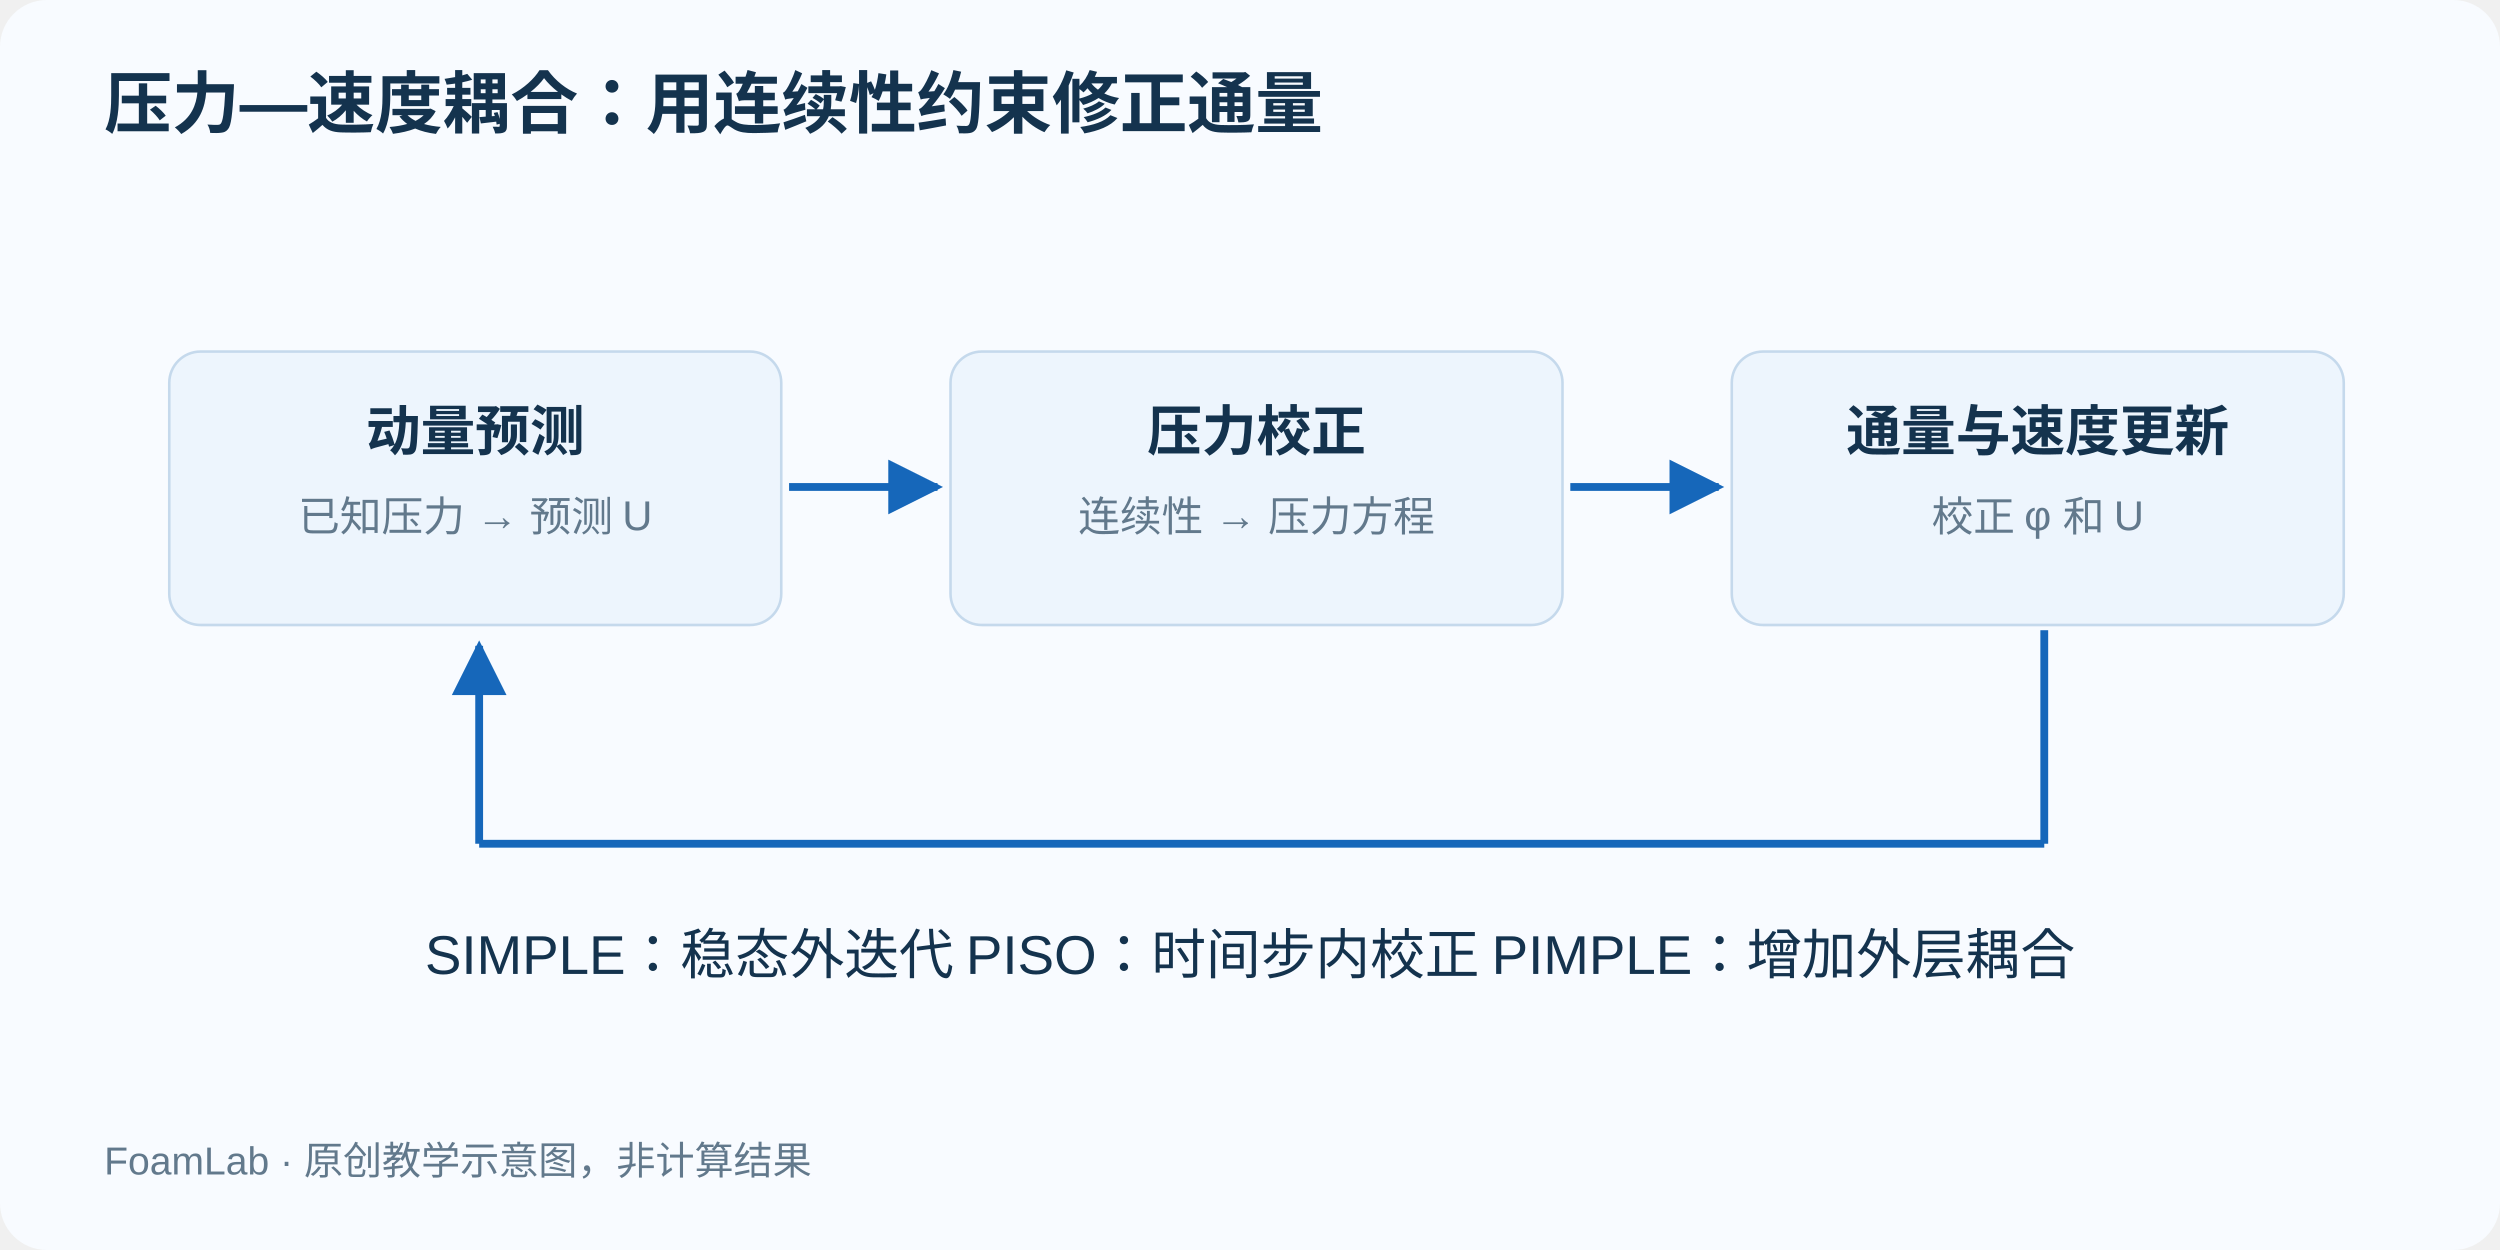
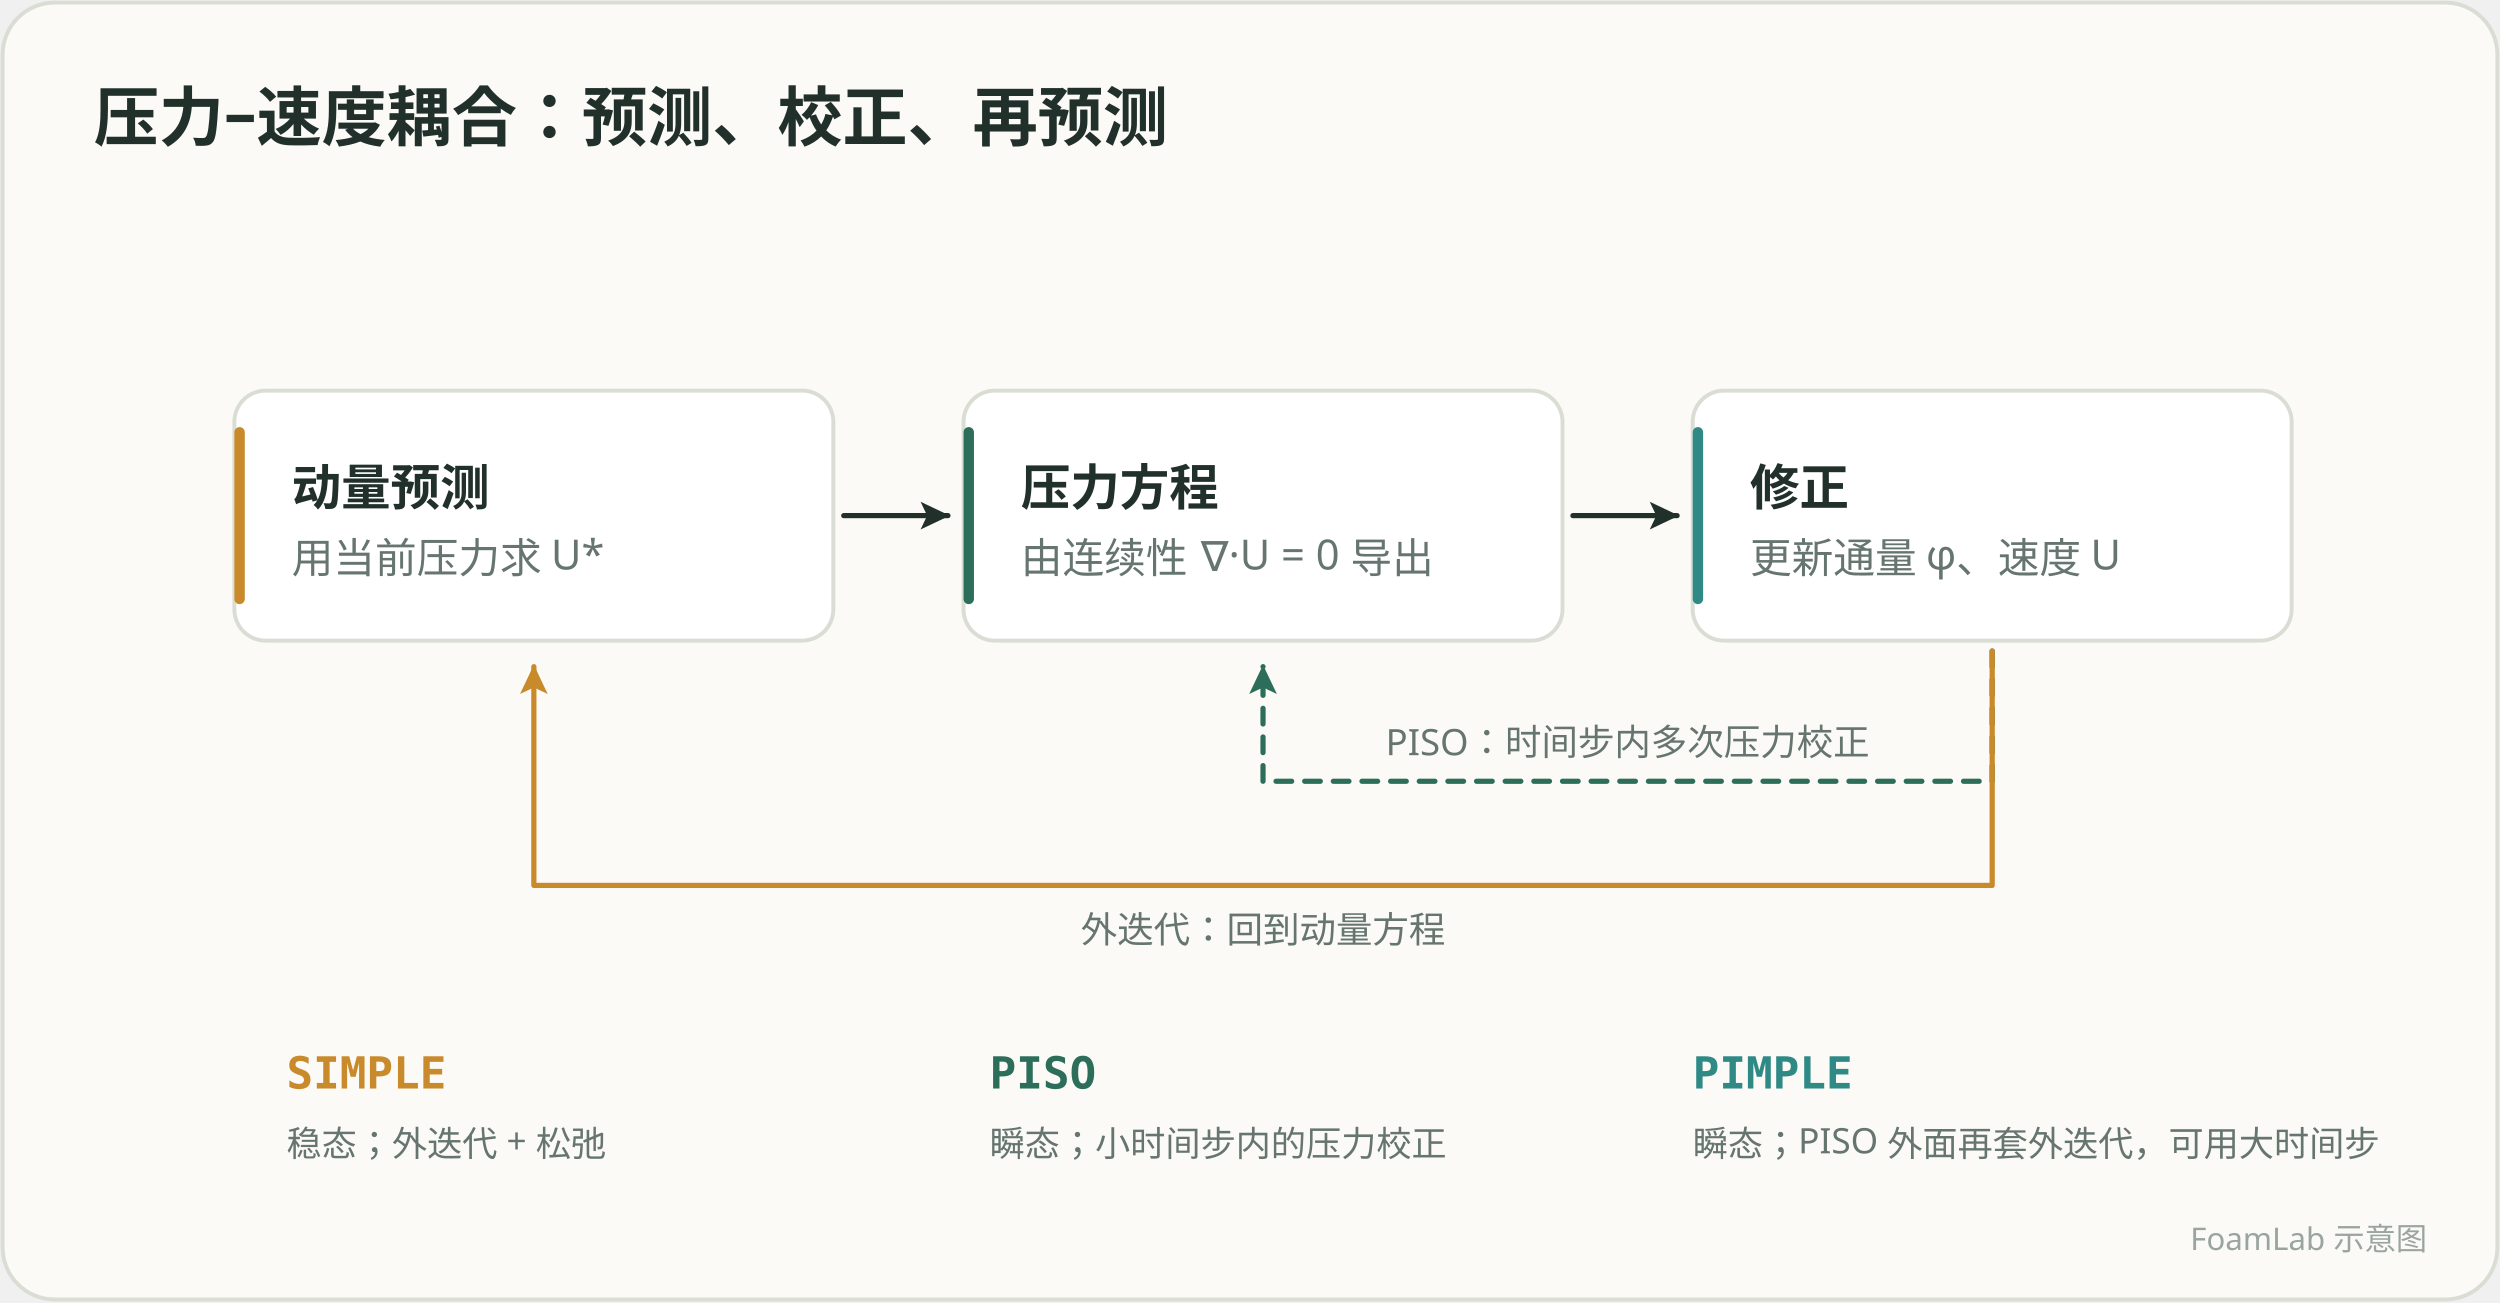
- <svg xmlns="http://www.w3.org/2000/svg" width="960" height="480" viewBox="0 0 960 480" role="img" aria-label="压力—速度耦合：用连续性约束修正通量">
+ <svg xmlns="http://www.w3.org/2000/svg" width="960" height="500" viewBox="0 0 960 500" role="img" aria-label="压力–速度耦合：预测、校正、再预测">
  <defs>
-     <marker id="arrow" viewBox="0 0 10 10" refX="9" refY="5" markerWidth="7" markerHeight="7" orient="auto-start-reverse">
-       <path d="M0 0 L10 5 L0 10 Z" fill="#1667ba" />
+     <marker id="a-ink" viewBox="0 0 10 10" refX="8.5" refY="5" markerWidth="7" markerHeight="7" orient="auto-start-reverse">
+       <path d="M1 1.2 9 5 1 8.8 2.8 5z" fill="#22302c" />
    </marker>
+     <marker id="a-green" viewBox="0 0 10 10" refX="8.5" refY="5" markerWidth="7" markerHeight="7" orient="auto-start-reverse">
+       <path d="M1 1.2 9 5 1 8.8 2.8 5z" fill="#2c6e5a" />
+     </marker>
+     <marker id="a-teal" viewBox="0 0 10 10" refX="8.5" refY="5" markerWidth="7" markerHeight="7" orient="auto-start-reverse">
+       <path d="M1 1.2 9 5 1 8.8 2.8 5z" fill="#2f8a86" />
+     </marker>
+     <marker id="a-muted" viewBox="0 0 10 10" refX="8.5" refY="5" markerWidth="7" markerHeight="7" orient="auto-start-reverse">
+       <path d="M1 1.2 9 5 1 8.8 2.8 5z" fill="#66756f" />
+     </marker>
+     <marker id="a-amber" viewBox="0 0 10 10" refX="8.5" refY="5" markerWidth="7" markerHeight="7" orient="auto-start-reverse">
+       <path d="M1 1.2 9 5 1 8.8 2.8 5z" fill="#c98a2b" />
+     </marker>
+     <marker id="a-red" viewBox="0 0 10 10" refX="8.5" refY="5" markerWidth="7" markerHeight="7" orient="auto-start-reverse">
+       <path d="M1 1.2 9 5 1 8.8 2.8 5z" fill="#c8553d" />
+     </marker>
+     <marker id="a-blue" viewBox="0 0 10 10" refX="8.5" refY="5" markerWidth="7" markerHeight="7" orient="auto-start-reverse">
+       <path d="M1 1.2 9 5 1 8.8 2.8 5z" fill="#3b78b5" />
+     </marker>
+     <pattern id="hatch" width="8" height="8" patternUnits="userSpaceOnUse" patternTransform="rotate(45)">
+       <path d="M0 0v8" stroke="#66756f" stroke-width="1.6" />
+     </pattern>
  </defs>
-   <rect width="960" height="480" rx="18" fill="#f8fbff" />
-   <g font-family="Arial,Microsoft YaHei,sans-serif">
-     <text x="40" y="49" font-size="26" fill="#14334e" text-anchor="start" font-weight="650">压力—速度耦合：用连续性约束修正通量</text>
-     <rect x="65" y="135" width="235" height="105" rx="12" fill="#edf5fd" stroke="#c5d9ec" />
-     <text x="182.5" y="173" font-size="21" fill="#14334e" text-anchor="middle" font-weight="650">动量预测</text>
-     <text x="182.5" y="204" font-size="16" fill="#62798c" text-anchor="middle" font-weight="400">已知压力 → 预测 U</text>
-     <rect x="365" y="135" width="235" height="105" rx="12" fill="#edf5fd" stroke="#c5d9ec" />
-     <text x="482.5" y="173" font-size="21" fill="#14334e" text-anchor="middle" font-weight="650">压力校正</text>
-     <text x="482.5" y="204" font-size="16" fill="#62798c" text-anchor="middle" font-weight="400">连续性 → 压力方程</text>
-     <rect x="665" y="135" width="235" height="105" rx="12" fill="#edf5fd" stroke="#c5d9ec" />
-     <text x="782.5" y="173" font-size="21" fill="#14334e" text-anchor="middle" font-weight="650">通量与速度更新</text>
-     <text x="782.5" y="204" font-size="16" fill="#62798c" text-anchor="middle" font-weight="400">校正 φ 和 U</text>
-     <line x1="303" y1="187" x2="360" y2="187" stroke="#1667ba" stroke-width="3" marker-end="url(#arrow)" />
-     <line x1="603" y1="187" x2="660" y2="187" stroke="#1667ba" stroke-width="3" marker-end="url(#arrow)" />
-     <line x1="785" y1="242" x2="785" y2="324" stroke="#1667ba" stroke-width="3" />
-     <line x1="785" y1="324" x2="184" y2="324" stroke="#1667ba" stroke-width="3" />
-     <line x1="184" y1="324" x2="184" y2="248" stroke="#1667ba" stroke-width="3" marker-end="url(#arrow)" />
-     <text x="480" y="374" font-size="21" fill="#14334e" text-anchor="middle" font-weight="400">SIMPLE：稳态外迭代   PISO：时间步内校正   PIMPLE：增加外层耦合</text>
-     <text x="40" y="451" font-size="15" fill="#62798c" text-anchor="start" font-weight="400">FoamLab · 原创教学示意图，非计算结果</text>
-   </g>
+   <style>text{font-family:'Noto Sans SC','PingFang SC','Microsoft YaHei','Source Han Sans SC',sans-serif;fill:#22302c}.t{font-size:19px}.tb{font-size:19px;font-weight:700}.s{font-size:16px;fill:#66756f}
+ .h{font-size:25px;font-weight:700}.k{font-size:13px;fill:#2c6e5a;font-weight:700;letter-spacing:.12em}.m{font-family:'Cascadia Code','JetBrains Mono',Consolas,'DejaVu Sans Mono',monospace;font-size:16px}.mb{font-family:'Cascadia Code','JetBrains Mono',Consolas,'DejaVu Sans Mono',monospace;font-size:17px;font-weight:700}
+ .tag{font-size:12px;fill:#9aa59f}.c{text-anchor:middle}.e{text-anchor:end}.w{fill:#fff}</style>
+   <rect x="1" y="1" width="958" height="498" rx="20" fill="#fbfaf6" stroke="#d9ddd3" stroke-width="1.5" />
+   <text x="36.0" y="54.0" class="h">压力–速度耦合：预测、校正、再预测</text>
+   <rect x="90.0" y="150.0" width="230.0" height="96.0" rx="12" fill="#ffffff" stroke="#d9ddd3" stroke-width="1.5" />
+   <rect x="90.0" y="164.0" width="4" height="68.0" rx="2" fill="#c98a2b" />
+   <text x="112.0" y="194.0" class="tb">动量预测</text>
+   <text x="112.0" y="220.0" class="s">用当前压力求 U*</text>
+   <rect x="370.0" y="150.0" width="230.0" height="96.0" rx="12" fill="#ffffff" stroke="#d9ddd3" stroke-width="1.5" />
+   <rect x="370.0" y="164.0" width="4" height="68.0" rx="2" fill="#2c6e5a" />
+   <text x="392.0" y="194.0" class="tb">压力方程</text>
+   <text x="392.0" y="220.0" class="s">由连续性 ∇·U = 0 导出</text>
+   <rect x="650.0" y="150.0" width="230.0" height="96.0" rx="12" fill="#ffffff" stroke="#d9ddd3" stroke-width="1.5" />
+   <rect x="650.0" y="164.0" width="4" height="68.0" rx="2" fill="#2f8a86" />
+   <text x="672.0" y="194.0" class="tb">修正</text>
+   <text x="672.0" y="220.0" class="s">更新通量 φ、速度 U</text>
+   <line x1="324.0" y1="198.0" x2="364.0" y2="198.0" stroke="#22302c" stroke-width="2" stroke-linecap="round" marker-end="url(#a-ink)" />
+   <line x1="604.0" y1="198.0" x2="644.0" y2="198.0" stroke="#22302c" stroke-width="2" stroke-linecap="round" marker-end="url(#a-ink)" />
+   <path d="M765 250 V300 H485 V256" fill="none" stroke="#2c6e5a" stroke-width="2" stroke-linecap="round" stroke-linejoin="round" stroke-dasharray="6 5" marker-end="url(#a-green)" />
+   <text x="625.0" y="290.0" class="s" text-anchor="middle" style="font-size:14px">PISO：时间步内多次压力校正</text>
+   <path d="M765 250 V340 H205 V256" fill="none" stroke="#c98a2b" stroke-width="2" stroke-linecap="round" stroke-linejoin="round" marker-end="url(#a-amber)" />
+   <text x="485.0" y="362.0" class="s" text-anchor="middle" style="font-size:14px">外迭代：回到动量方程</text>
+   <text x="110.0" y="418.0" class="mb" style="fill:#c98a2b;">SIMPLE</text>
+   <text x="110.0" y="444.0" class="s" style="font-size:13.5px">稳态；外迭代 + 松弛</text>
+   <text x="380.0" y="418.0" class="mb" style="fill:#2c6e5a;">PISO</text>
+   <text x="380.0" y="444.0" class="s" style="font-size:13.5px">瞬态；小时间步内的压力校正</text>
+   <text x="650.0" y="418.0" class="mb" style="fill:#2f8a86;">PIMPLE</text>
+   <text x="650.0" y="444.0" class="s" style="font-size:13.5px">瞬态；PISO 外面再套外迭代，可用大时间步</text>
+   <text x="932.0" y="480.0" class="tag" text-anchor="end">FoamLab 示意图</text>
</svg>
